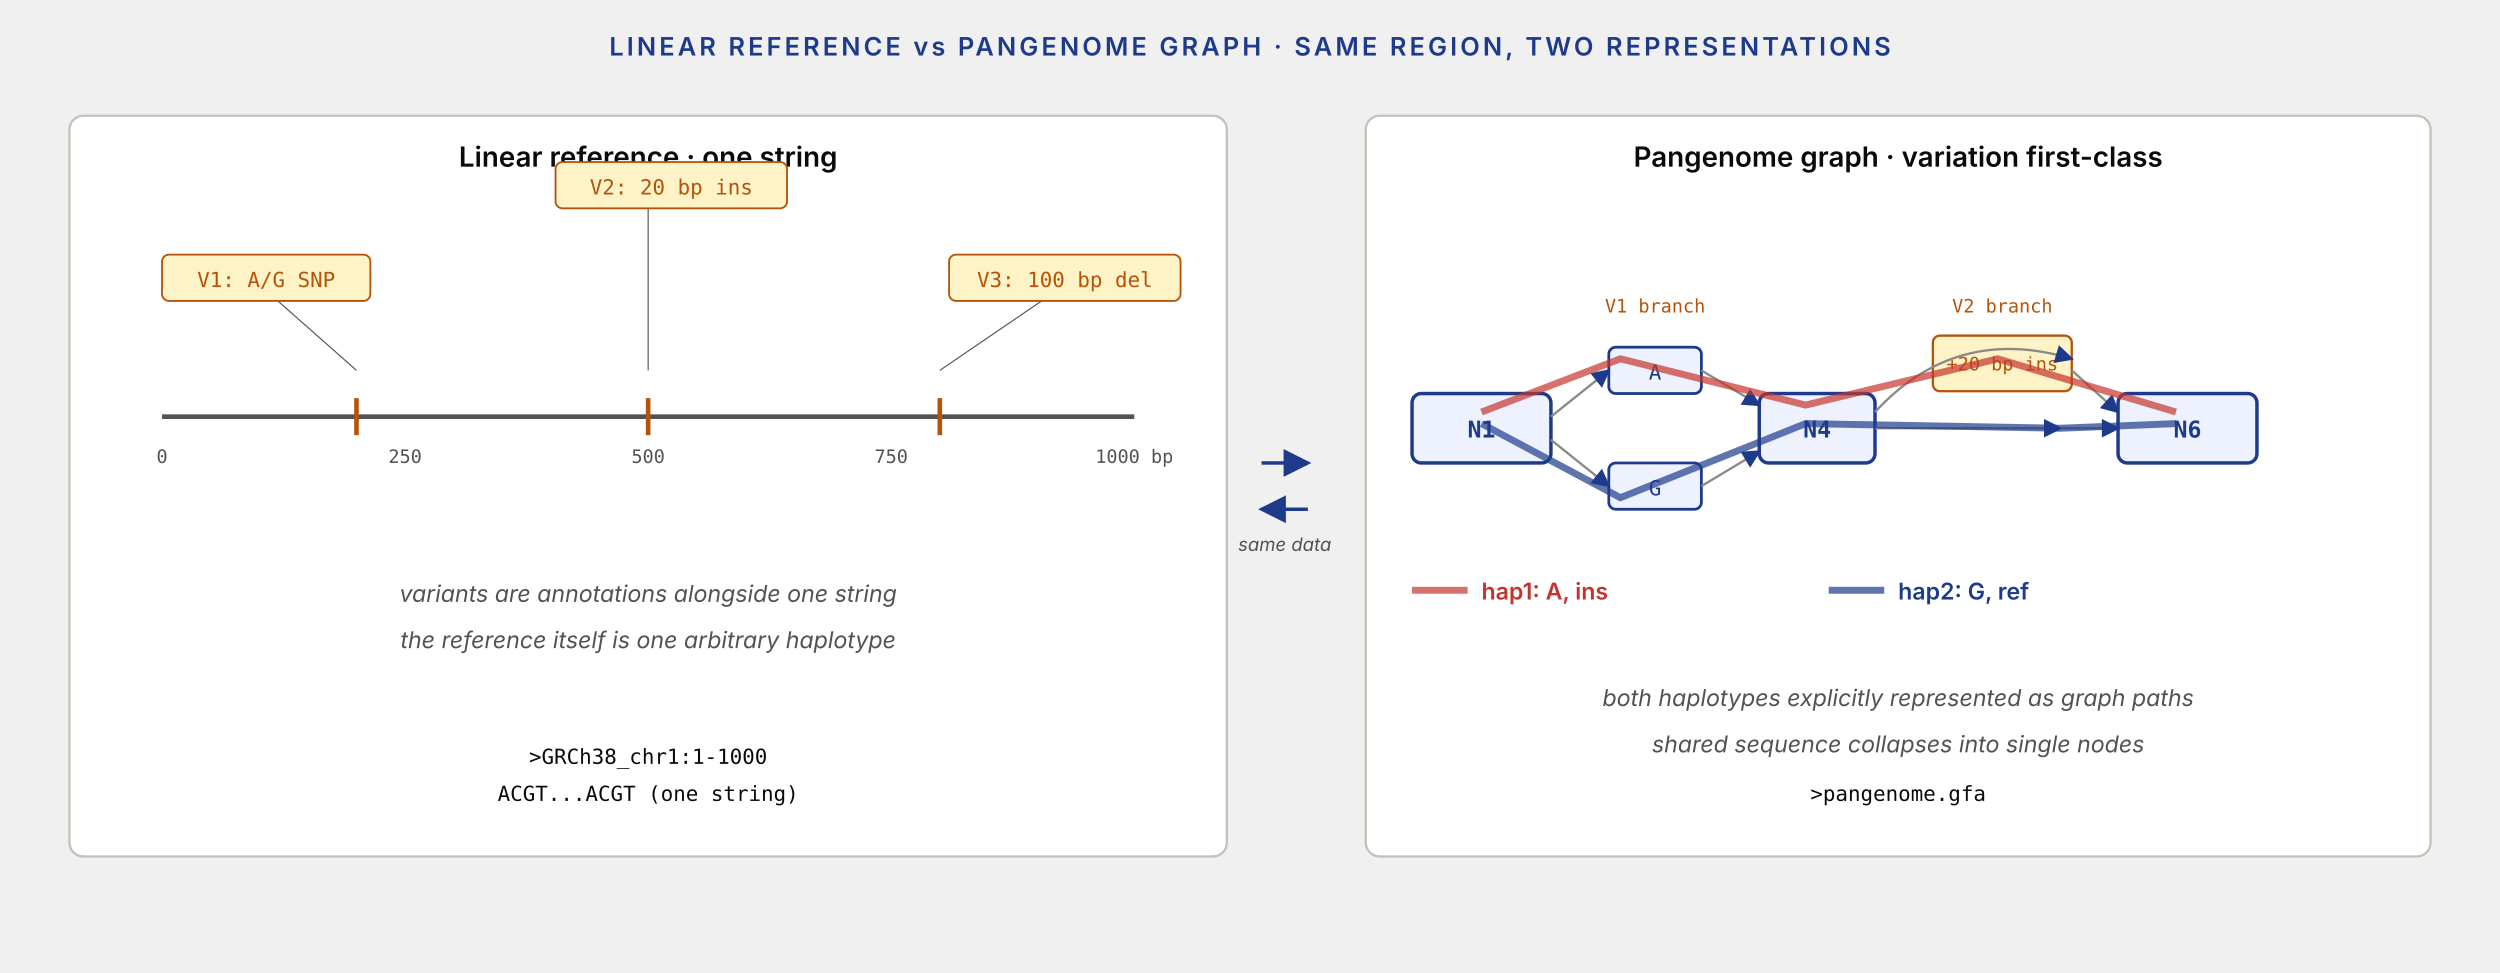
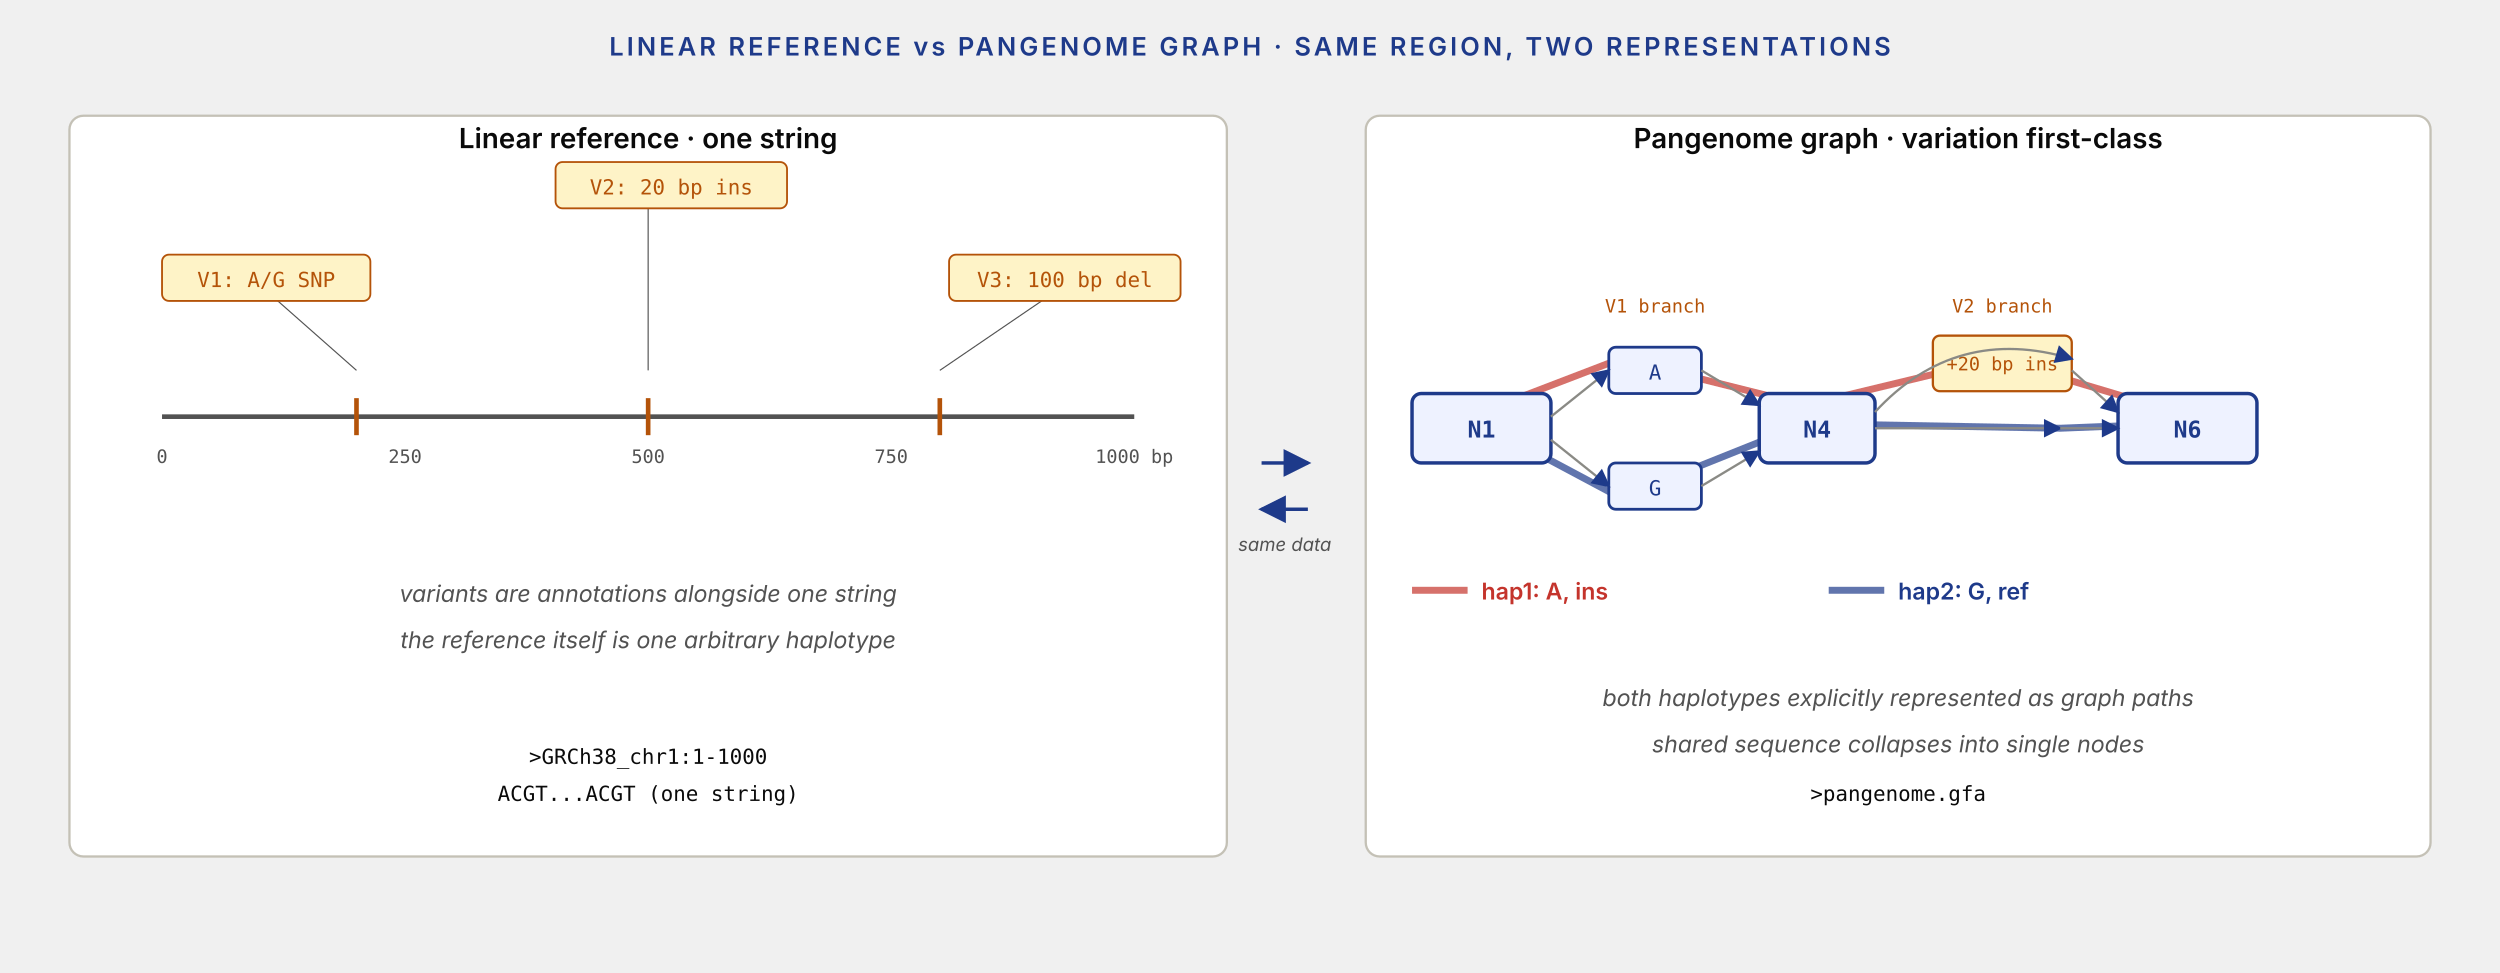
<svg xmlns="http://www.w3.org/2000/svg" viewBox="0 0 1080 420" role="img" aria-labelledby="t d">
  <defs>
    <marker id="arr-cobalt" markerWidth="8" markerHeight="8" refX="7" refY="4" orient="auto">
      <path d="M 0 0 L 8 4 L 0 8 z" fill="#1e3a8a" />
    </marker>
    <marker id="arr-amber" markerWidth="8" markerHeight="8" refX="7" refY="4" orient="auto">
      <path d="M 0 0 L 8 4 L 0 8 z" fill="#b45309" />
    </marker>
  </defs>
  <text x="540" y="24" text-anchor="middle" font-family="Inter, sans-serif" font-size="11" font-weight="600" fill="#1e3a8a" letter-spacing="0.12em">LINEAR REFERENCE vs PANGENOME GRAPH · SAME REGION, TWO REPRESENTATIONS</text>
  <g>
    <rect x="30" y="50" width="500" height="320" rx="6" fill="#ffffff" stroke="#c4c1b6" />
-     <text x="280" y="72" text-anchor="middle" font-family="Inter, sans-serif" font-size="12" font-weight="600" fill="#0a0a0a">Linear reference · one string</text>
+     <text x="280" y="64" text-anchor="middle" font-family="Inter, sans-serif" font-size="12" font-weight="600" fill="#0a0a0a">Linear reference · one string</text>
    <line x1="70" y1="180" x2="490" y2="180" stroke="#525252" stroke-width="2" />
    <g font-family="JetBrains Mono, monospace" font-size="8" fill="#525252" text-anchor="middle">
      <text x="70" y="200">0</text>
      <text x="175" y="200">250</text>
      <text x="280" y="200">500</text>
      <text x="385" y="200">750</text>
      <text x="490" y="200">1000 bp</text>
    </g>
    <line x1="154" y1="172" x2="154" y2="188" stroke="#b45309" stroke-width="2" />
    <line x1="280" y1="172" x2="280" y2="188" stroke="#b45309" stroke-width="2" />
    <line x1="406" y1="172" x2="406" y2="188" stroke="#b45309" stroke-width="2" />
    <g transform="translate(70 120)">
      <line x1="84" y1="40" x2="50" y2="10" stroke="#525252" stroke-width="0.5" />
      <rect x="0" y="-10" width="90" height="20" rx="3" fill="#fef3c7" stroke="#b45309" stroke-width="0.8" />
      <text x="45" y="4" text-anchor="middle" font-family="JetBrains Mono, monospace" font-size="9" fill="#b45309">V1: A/G SNP</text>
      <line x1="210" y1="40" x2="210" y2="-30" stroke="#525252" stroke-width="0.5" />
      <rect x="170" y="-50" width="100" height="20" rx="3" fill="#fef3c7" stroke="#b45309" stroke-width="0.8" />
      <text x="220" y="-36" text-anchor="middle" font-family="JetBrains Mono, monospace" font-size="9" fill="#b45309">V2: 20 bp ins</text>
      <line x1="336" y1="40" x2="380" y2="10" stroke="#525252" stroke-width="0.5" />
      <rect x="340" y="-10" width="100" height="20" rx="3" fill="#fef3c7" stroke="#b45309" stroke-width="0.8" />
      <text x="390" y="4" text-anchor="middle" font-family="JetBrains Mono, monospace" font-size="9" fill="#b45309">V3: 100 bp del</text>
    </g>
    <text x="280" y="260" text-anchor="middle" font-family="Inter, sans-serif" font-size="10" fill="#525252" font-style="italic">variants are annotations alongside one string</text>
    <text x="280" y="280" text-anchor="middle" font-family="Inter, sans-serif" font-size="10" fill="#525252" font-style="italic">the reference itself is one arbitrary haplotype</text>
    <text x="280" y="330" text-anchor="middle" font-family="JetBrains Mono, monospace" font-size="9" fill="#0a0a0a">&gt;GRCh38_chr1:1-1000</text>
    <text x="280" y="346" text-anchor="middle" font-family="JetBrains Mono, monospace" font-size="9" fill="#0a0a0a">ACGT...ACGT (one string)</text>
  </g>
  <g transform="translate(545 210)">
    <line x1="0" y1="-10" x2="20" y2="-10" stroke="#1e3a8a" stroke-width="1.5" marker-end="url(#arr-cobalt)" />
    <line x1="20" y1="10" x2="0" y2="10" stroke="#1e3a8a" stroke-width="1.5" marker-end="url(#arr-cobalt)" />
    <text x="10" y="28" text-anchor="middle" font-family="Inter, sans-serif" font-size="8" fill="#525252" font-style="italic">same data</text>
  </g>
  <g>
    <rect x="590" y="50" width="460" height="320" rx="6" fill="#ffffff" stroke="#c4c1b6" />
-     <text x="820" y="72" text-anchor="middle" font-family="Inter, sans-serif" font-size="12" font-weight="600" fill="#0a0a0a">Pangenome graph · variation first-class</text>
+     <text x="820" y="64" text-anchor="middle" font-family="Inter, sans-serif" font-size="12" font-weight="600" fill="#0a0a0a">Pangenome graph · variation first-class</text>
+     <path d="M 640 178 L 700 155 L 780 175 L 863 155 L 940 178" fill="none" stroke="#c4342c" stroke-width="3" opacity="0.7" />
+     <path d="M 640 183 L 700 215 L 780 183 L 890 185 L 940 183" fill="none" stroke="#1e3a8a" stroke-width="3" opacity="0.7" />
    <g>
      <rect x="610" y="170" width="60" height="30" rx="4" fill="#eef2ff" stroke="#1e3a8a" stroke-width="1.5" />
      <text x="640" y="189" text-anchor="middle" font-family="JetBrains Mono, monospace" font-size="10" fill="#1e3a8a" font-weight="600">N1</text>
      <rect x="695" y="150" width="40" height="20" rx="3" fill="#eef2ff" stroke="#1e3a8a" stroke-width="1.2" />
      <text x="715" y="164" text-anchor="middle" font-family="JetBrains Mono, monospace" font-size="9" fill="#1e3a8a">A</text>
      <rect x="695" y="200" width="40" height="20" rx="3" fill="#eef2ff" stroke="#1e3a8a" stroke-width="1.2" />
      <text x="715" y="214" text-anchor="middle" font-family="JetBrains Mono, monospace" font-size="9" fill="#1e3a8a">G</text>
      <path d="M 670 180 L 695 160" fill="none" stroke="#8a8a85" stroke-width="1" marker-end="url(#arr-cobalt)" />
      <path d="M 670 190 L 695 210" fill="none" stroke="#8a8a85" stroke-width="1" marker-end="url(#arr-cobalt)" />
      <rect x="760" y="170" width="50" height="30" rx="4" fill="#eef2ff" stroke="#1e3a8a" stroke-width="1.5" />
      <text x="785" y="189" text-anchor="middle" font-family="JetBrains Mono, monospace" font-size="10" fill="#1e3a8a" font-weight="600">N4</text>
      <path d="M 735 160 L 760 175" fill="none" stroke="#8a8a85" stroke-width="1" marker-end="url(#arr-cobalt)" />
      <path d="M 735 210 L 760 195" fill="none" stroke="#8a8a85" stroke-width="1" marker-end="url(#arr-cobalt)" />
      <rect x="835" y="145" width="60" height="24" rx="3" fill="#fef3c7" stroke="#b45309" stroke-width="1" />
      <text x="865" y="160" text-anchor="middle" font-family="JetBrains Mono, monospace" font-size="8" fill="#b45309">+20 bp ins</text>
      <path d="M 810 185 L 890 185" fill="none" stroke="#8a8a85" stroke-width="1" marker-end="url(#arr-cobalt)" />
      <path d="M 810 178 Q 845 140, 895 155" fill="none" stroke="#8a8a85" stroke-width="1" marker-end="url(#arr-cobalt)" />
      <rect x="915" y="170" width="60" height="30" rx="4" fill="#eef2ff" stroke="#1e3a8a" stroke-width="1.5" />
      <text x="945" y="189" text-anchor="middle" font-family="JetBrains Mono, monospace" font-size="10" fill="#1e3a8a" font-weight="600">N6</text>
      <path d="M 895 160 L 915 178" fill="none" stroke="#8a8a85" stroke-width="1" marker-end="url(#arr-cobalt)" />
      <path d="M 890 185 L 915 185" fill="none" stroke="#8a8a85" stroke-width="1" marker-end="url(#arr-cobalt)" />
    </g>
-     <path d="M 640 178 L 700 155 L 780 175 L 863 155 L 940 178" fill="none" stroke="#c4342c" stroke-width="3" opacity="0.7" />
-     <path d="M 640 183 L 700 215 L 780 183 L 890 185 L 940 183" fill="none" stroke="#1e3a8a" stroke-width="3" opacity="0.7" />
    <g transform="translate(610 255)">
      <line x1="0" y1="0" x2="24" y2="0" stroke="#c4342c" stroke-width="3" opacity="0.7" />
      <text x="30" y="4" font-family="Inter, sans-serif" font-size="10" fill="#c4342c" font-weight="600">hap1: A, ins</text>
      <line x1="180" y1="0" x2="204" y2="0" stroke="#1e3a8a" stroke-width="3" opacity="0.7" />
      <text x="210" y="4" font-family="Inter, sans-serif" font-size="10" fill="#1e3a8a" font-weight="600">hap2: G, ref</text>
    </g>
    <g font-family="JetBrains Mono, monospace" font-size="8" fill="#b45309" text-anchor="middle">
      <text x="715" y="135">V1 branch</text>
      <text x="865" y="135">V2 branch</text>
    </g>
    <text x="820" y="305" text-anchor="middle" font-family="Inter, sans-serif" font-size="10" fill="#525252" font-style="italic">both haplotypes explicitly represented as graph paths</text>
    <text x="820" y="325" text-anchor="middle" font-family="Inter, sans-serif" font-size="10" fill="#525252" font-style="italic">shared sequence collapses into single nodes</text>
    <text x="820" y="346" text-anchor="middle" font-family="JetBrains Mono, monospace" font-size="9" fill="#0a0a0a">&gt;pangenome.gfa</text>
  </g>
</svg>
